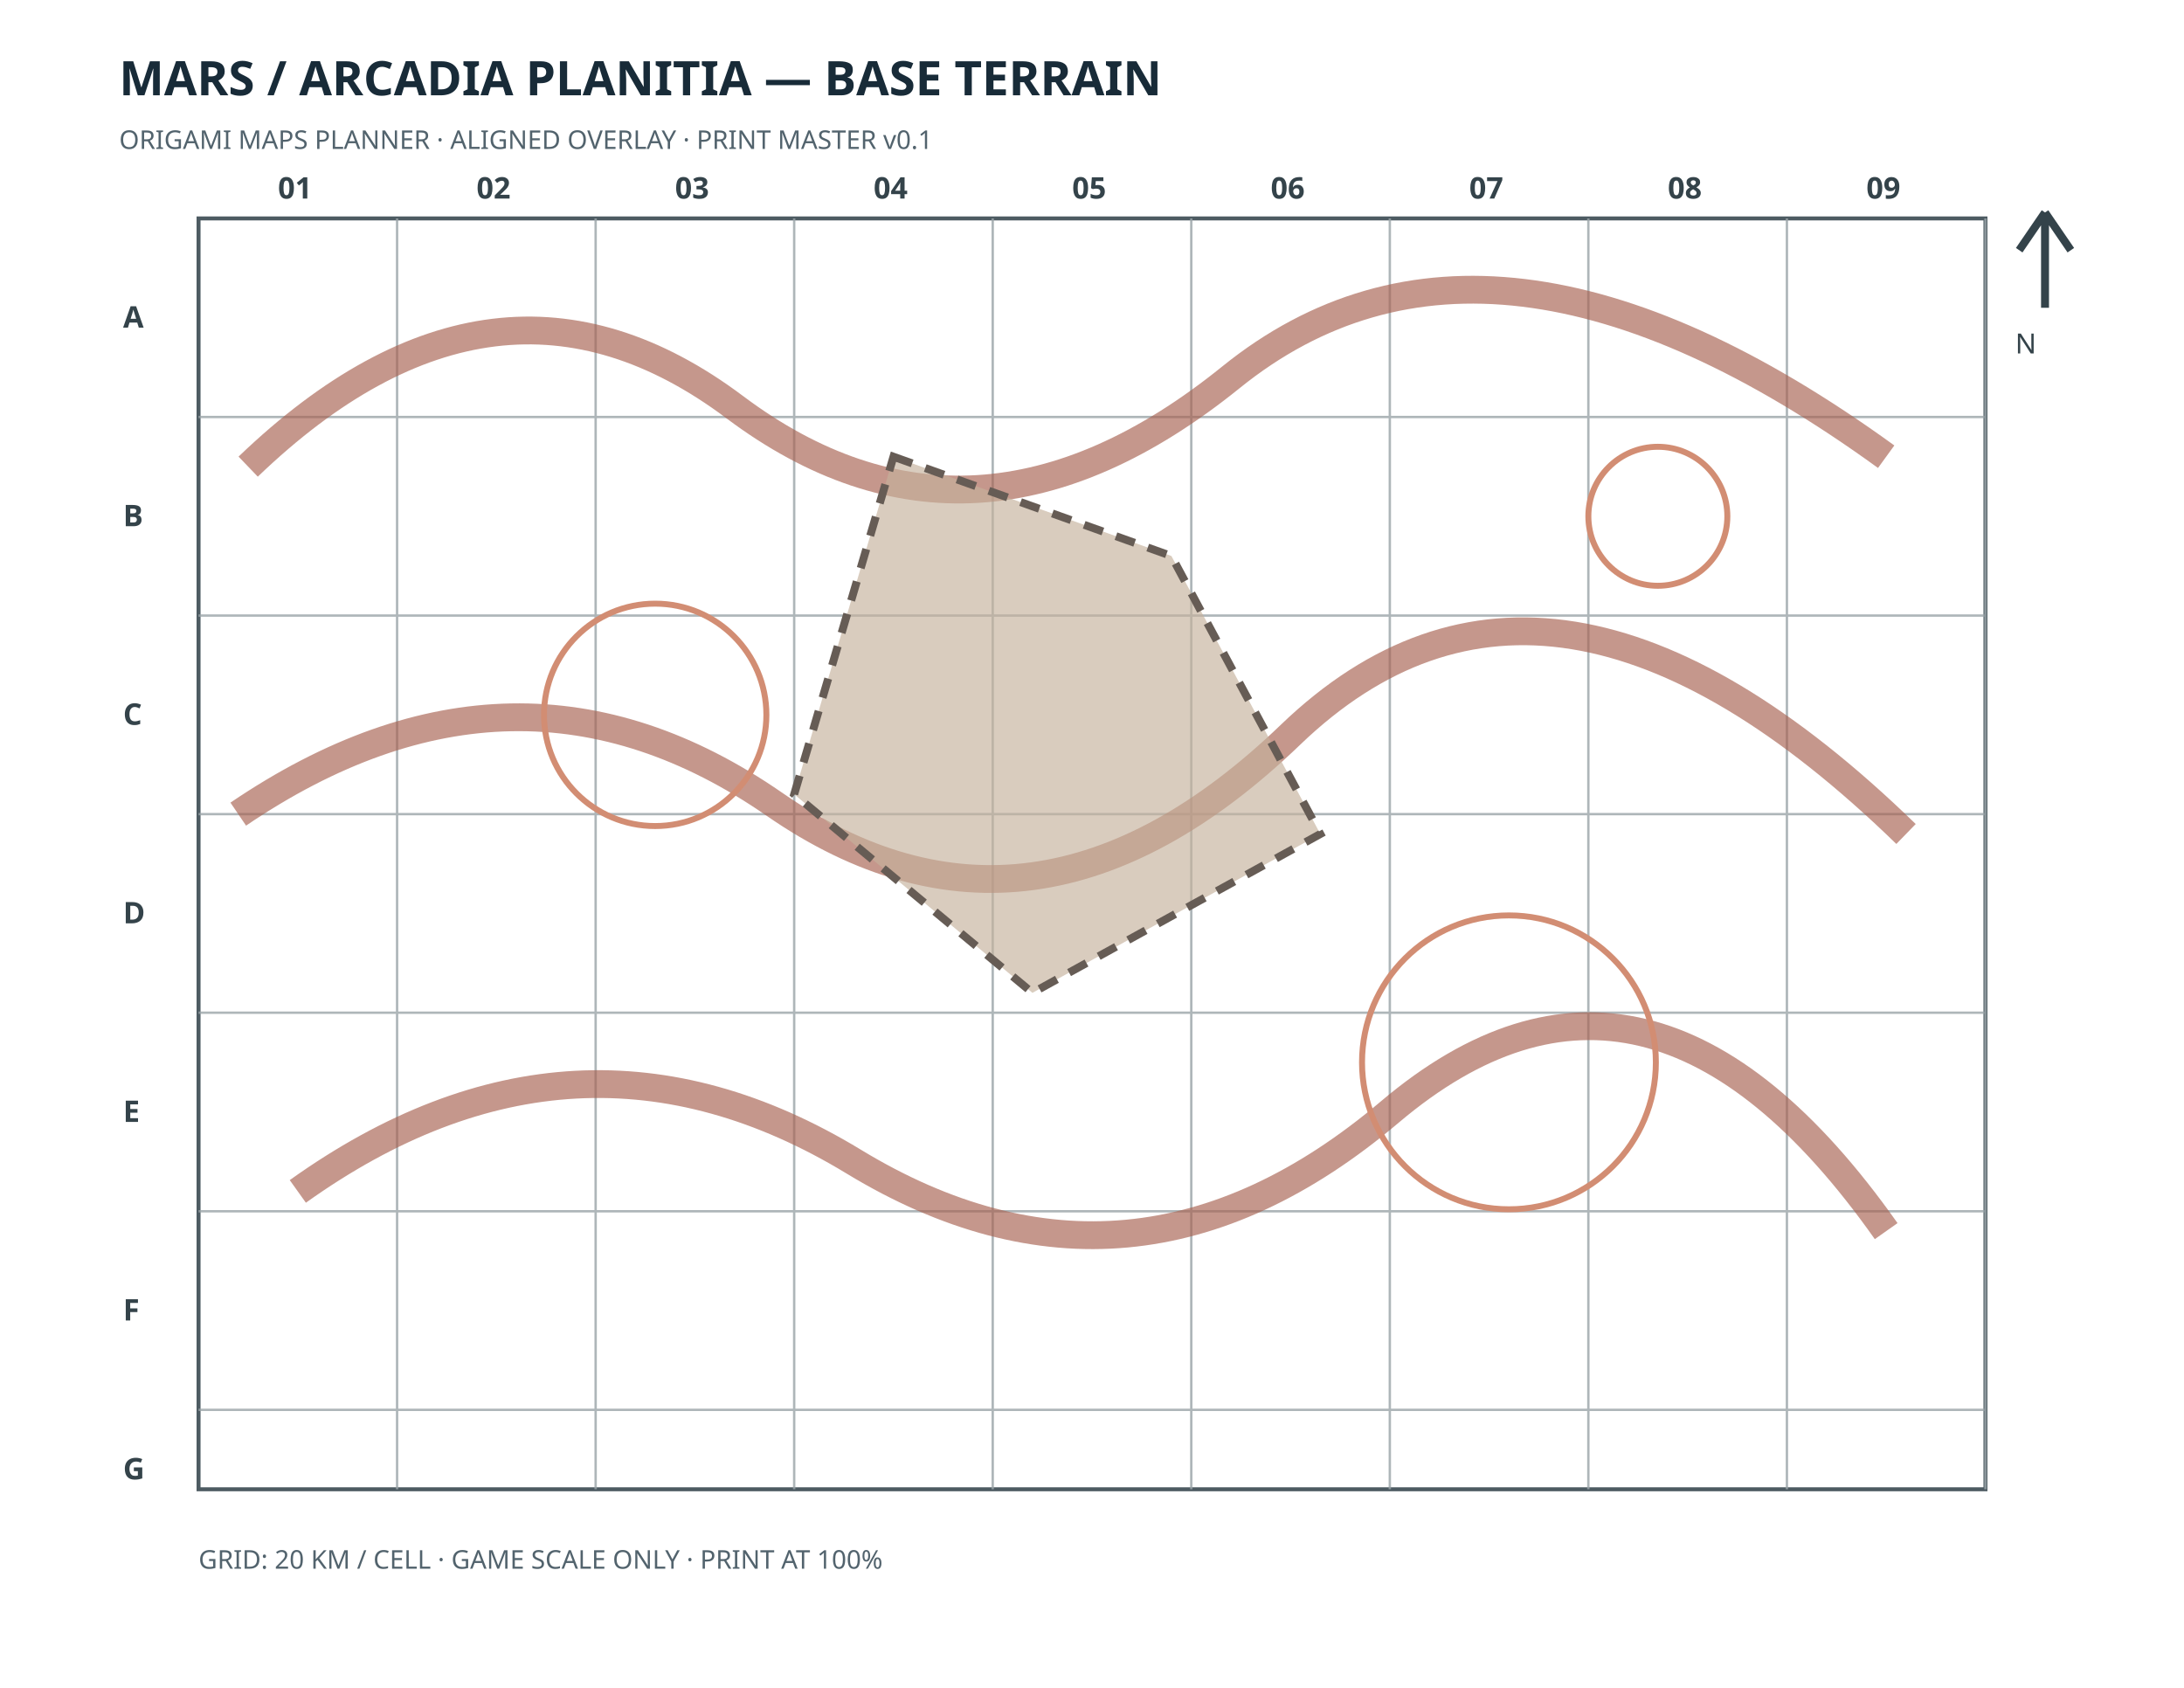
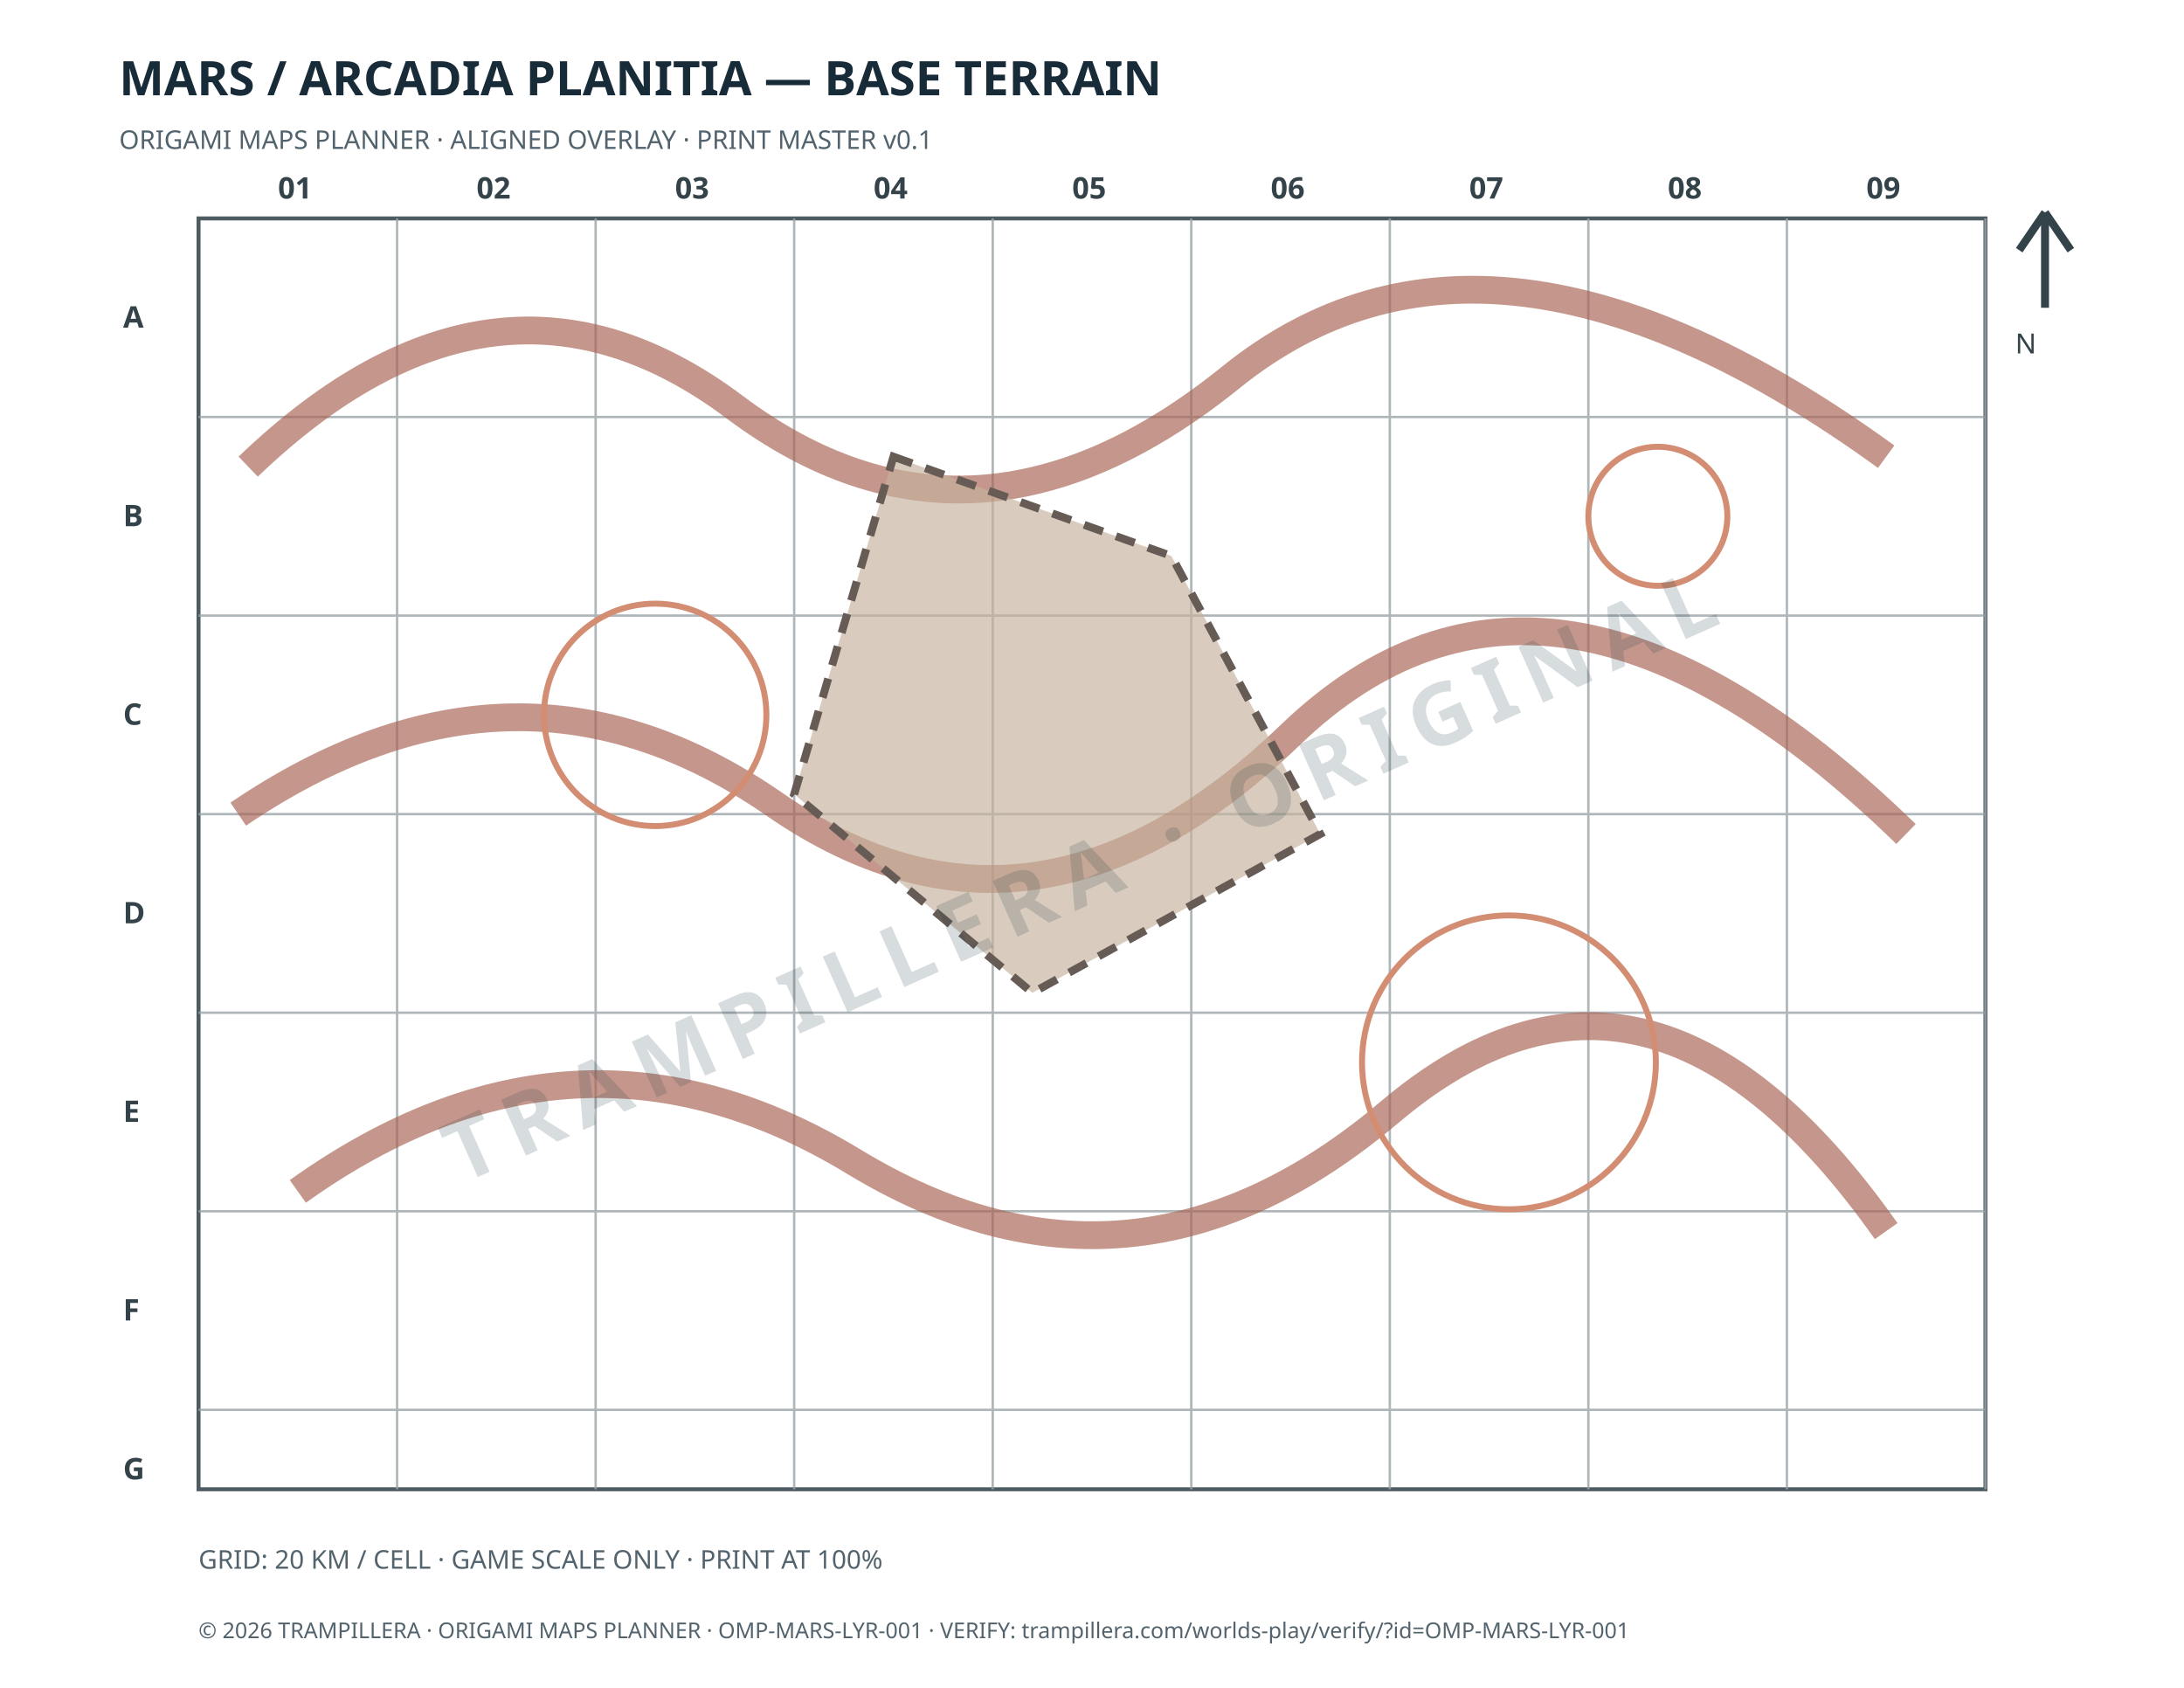
<svg xmlns="http://www.w3.org/2000/svg" width="3300" height="2550" viewBox="0 0 1100 850" role="img" aria-labelledby="t d">
  <text x="60" y="48" font-family="sans-serif" font-size="24" font-weight="700" fill="#182b38">MARS / ARCADIA PLANITIA — BASE TERRAIN</text>
  <text x="60" y="75" font-family="sans-serif" font-size="13" fill="#52636d">ORIGAMI MAPS PLANNER · ALIGNED OVERLAY · PRINT MASTER v0.1</text>
  <rect x="100" y="110" width="900" height="640" fill="none" stroke="#4d5b62" stroke-width="2" />
  <g fill="none" stroke="#9aa4a8" stroke-width="1.2" opacity=".8">
    <path d="M200 110V750M300 110V750M400 110V750M500 110V750M600 110V750M700 110V750M800 110V750M900 110V750M1000 110V750M100 210H1000M100 310H1000M100 410H1000M100 510H1000M100 610H1000M100 710H1000" />
  </g>
  <g font-family="sans-serif" font-size="15" font-weight="700" fill="#34434a">
    <text x="140" y="100">01</text>
    <text x="240" y="100">02</text>
    <text x="340" y="100">03</text>
    <text x="440" y="100">04</text>
    <text x="540" y="100">05</text>
    <text x="640" y="100">06</text>
    <text x="740" y="100">07</text>
    <text x="840" y="100">08</text>
    <text x="940" y="100">09</text>
    <text x="62" y="165">A</text>
    <text x="62" y="265">B</text>
    <text x="62" y="365">C</text>
    <text x="62" y="465">D</text>
    <text x="62" y="565">E</text>
    <text x="62" y="665">F</text>
    <text x="62" y="745">G</text>
  </g>
  <path d="M1030 155v-48m0 0l-13 19m13-19l13 19" stroke="#34434a" stroke-width="4" fill="none" />
  <text x="1015" y="178" font-family="sans-serif" font-size="14" fill="#34434a">N</text>
  <text x="100" y="790" font-family="sans-serif" font-size="13" fill="#52636d">GRID: 20 KM / CELL · GAME SCALE ONLY · PRINT AT 100%</text>
  <path d="M125 235Q250 115 370 205T620 190T950 230M120 410Q260 315 390 405T650 370T960 420M150 600Q290 500 430 585T700 560T950 620" fill="none" stroke="#a65f4e" stroke-width="14" opacity=".65" />
  <g fill="none" stroke="#d28d73" stroke-width="3">
    <circle cx="330" cy="360" r="56" />
    <circle cx="760" cy="535" r="74" />
    <circle cx="835" cy="260" r="35" />
  </g>
  <path d="M450 230L590 280L665 420L520 500L400 400Z" fill="#c5b19b" fill-opacity=".65" stroke="#665c55" stroke-width="4" stroke-dasharray="10 7" />
+   <text x="100" y="825" font-family="sans-serif" font-size="11" fill="#52636d">© 2026 TRAMPILLERA · ORIGAMI MAPS PLANNER · OMP-MARS-LYR-001 · VERIFY: trampillera.com/worlds-play/verify/?id=OMP-MARS-LYR-001</text>
+   <g id="trampillera-visible-watermark" pointer-events="none" opacity=".18">
+     <text x="550" y="455" text-anchor="middle" transform="rotate(-24 550 455)" font-family="sans-serif" font-size="43" font-weight="700" letter-spacing="7" fill="#243b49">TRAMPILLERA · ORIGINAL</text>
+   </g>
</svg>
